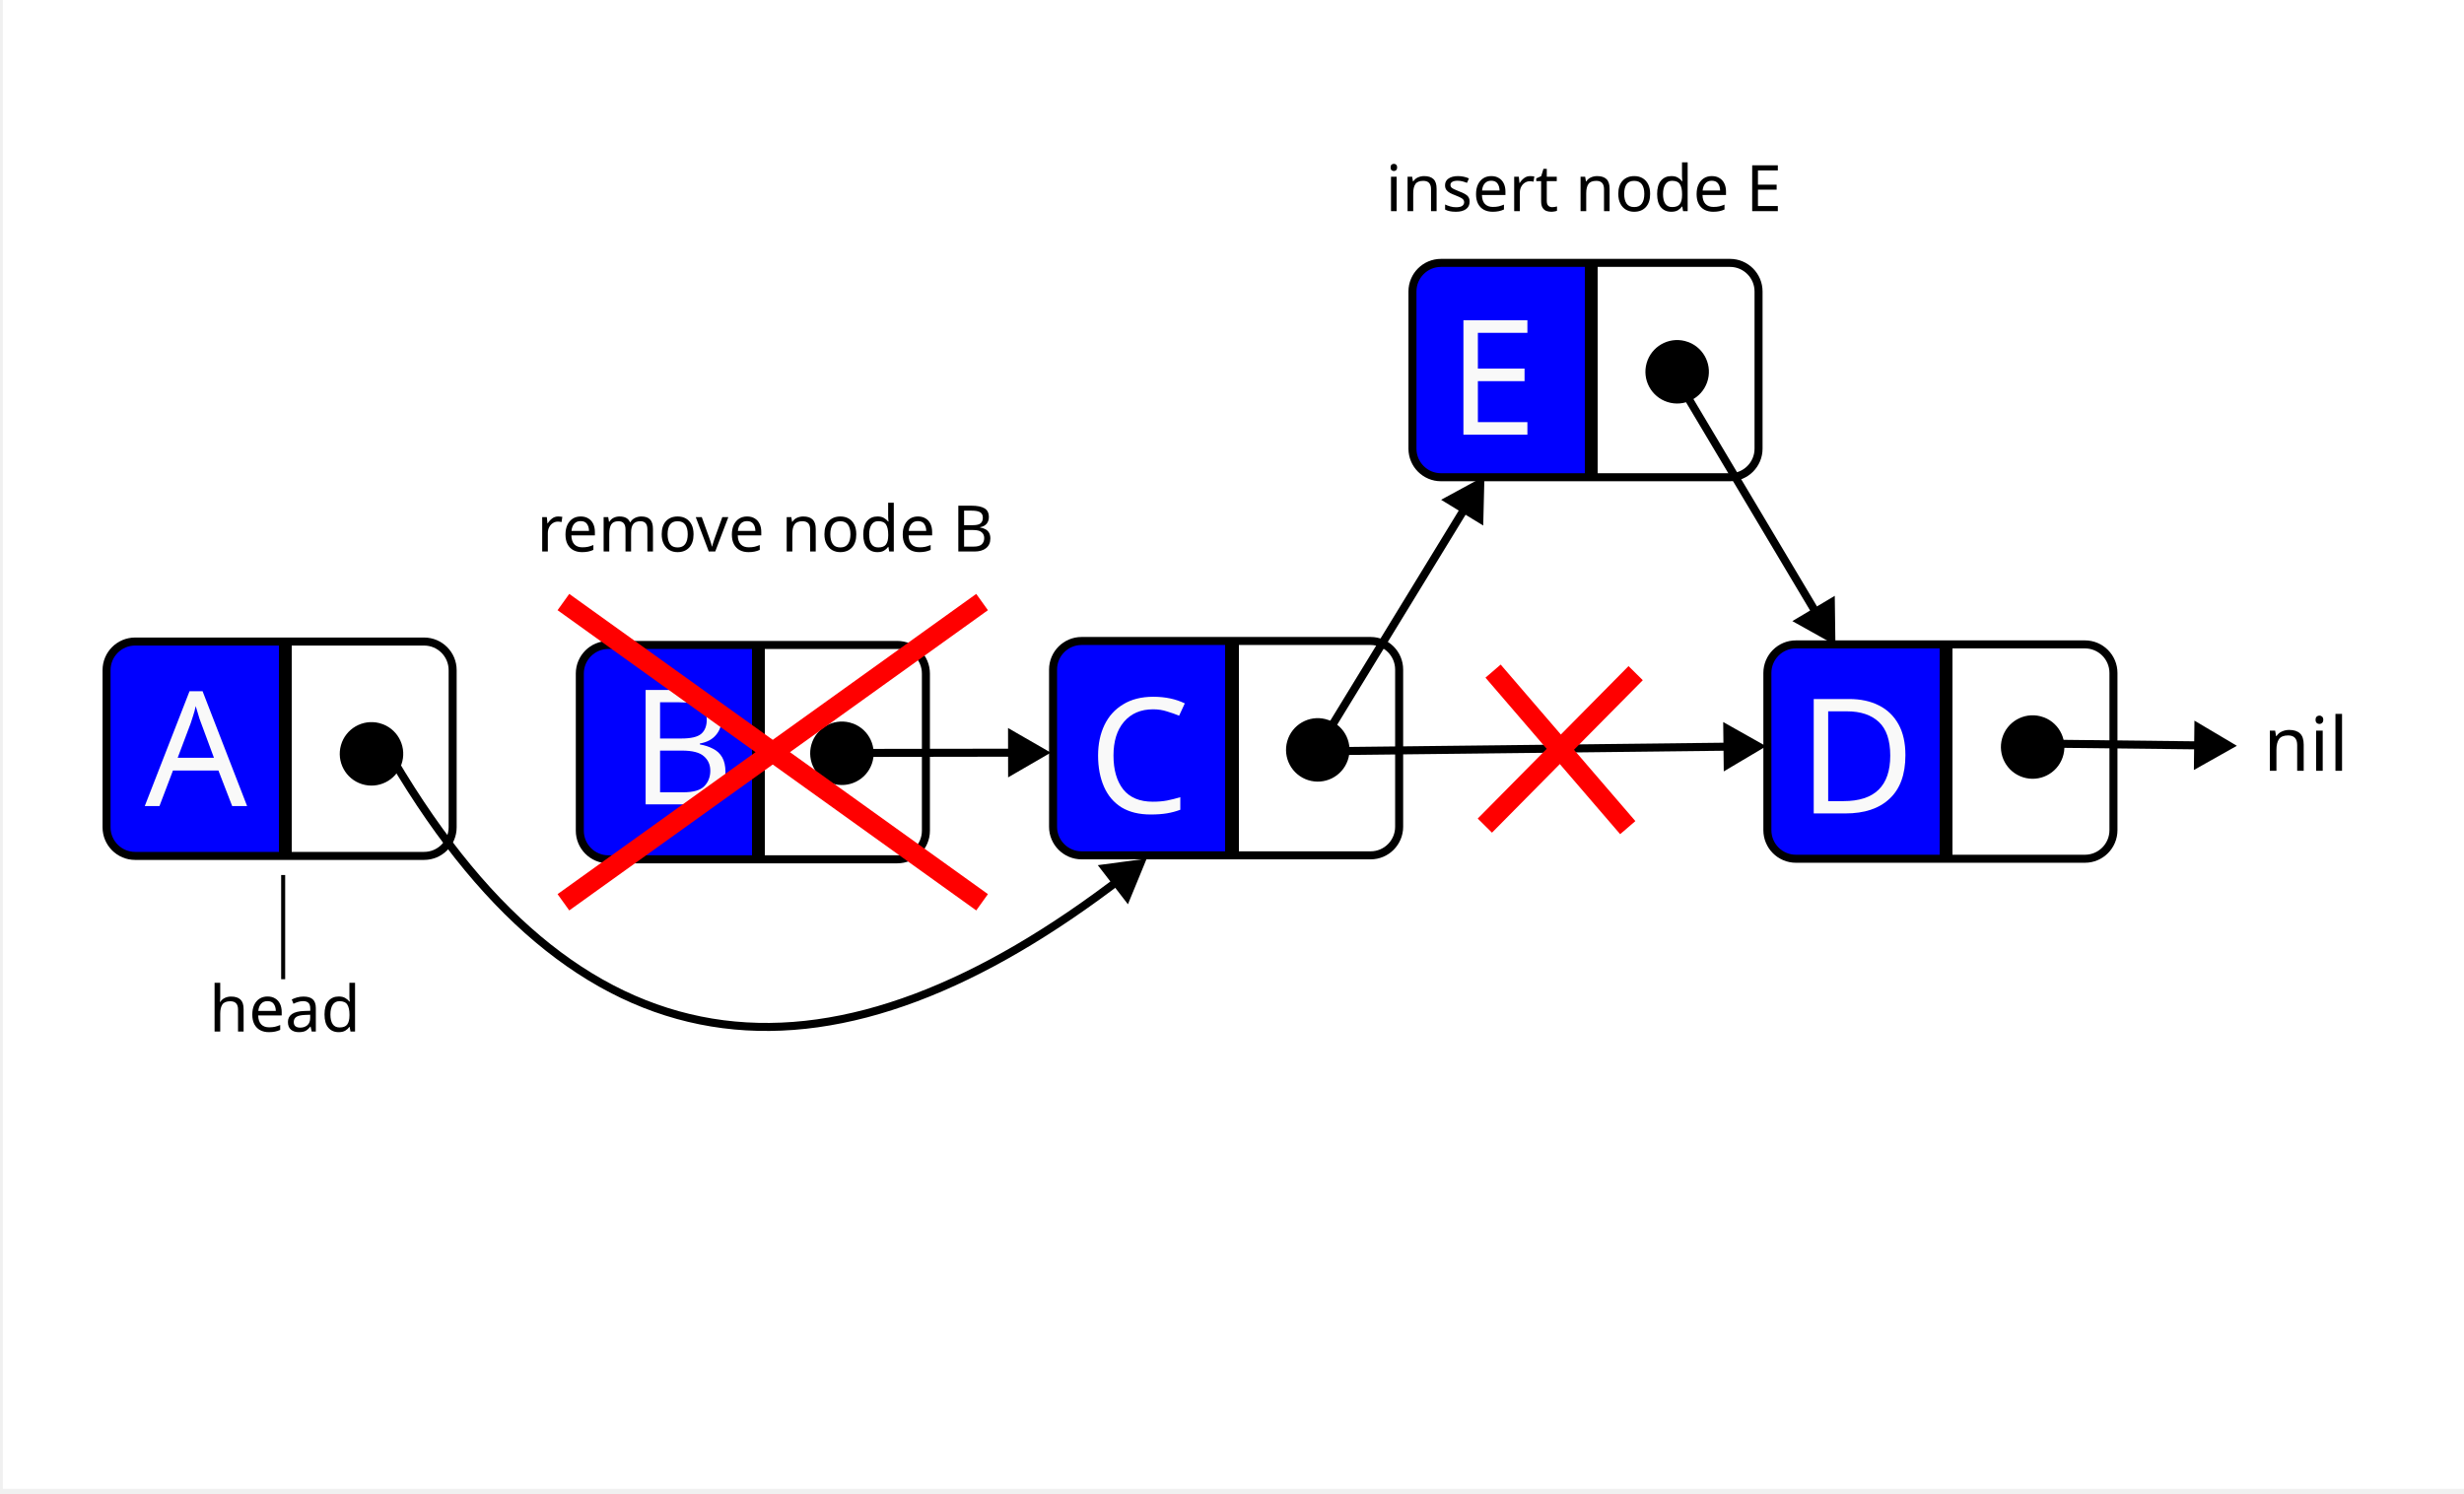
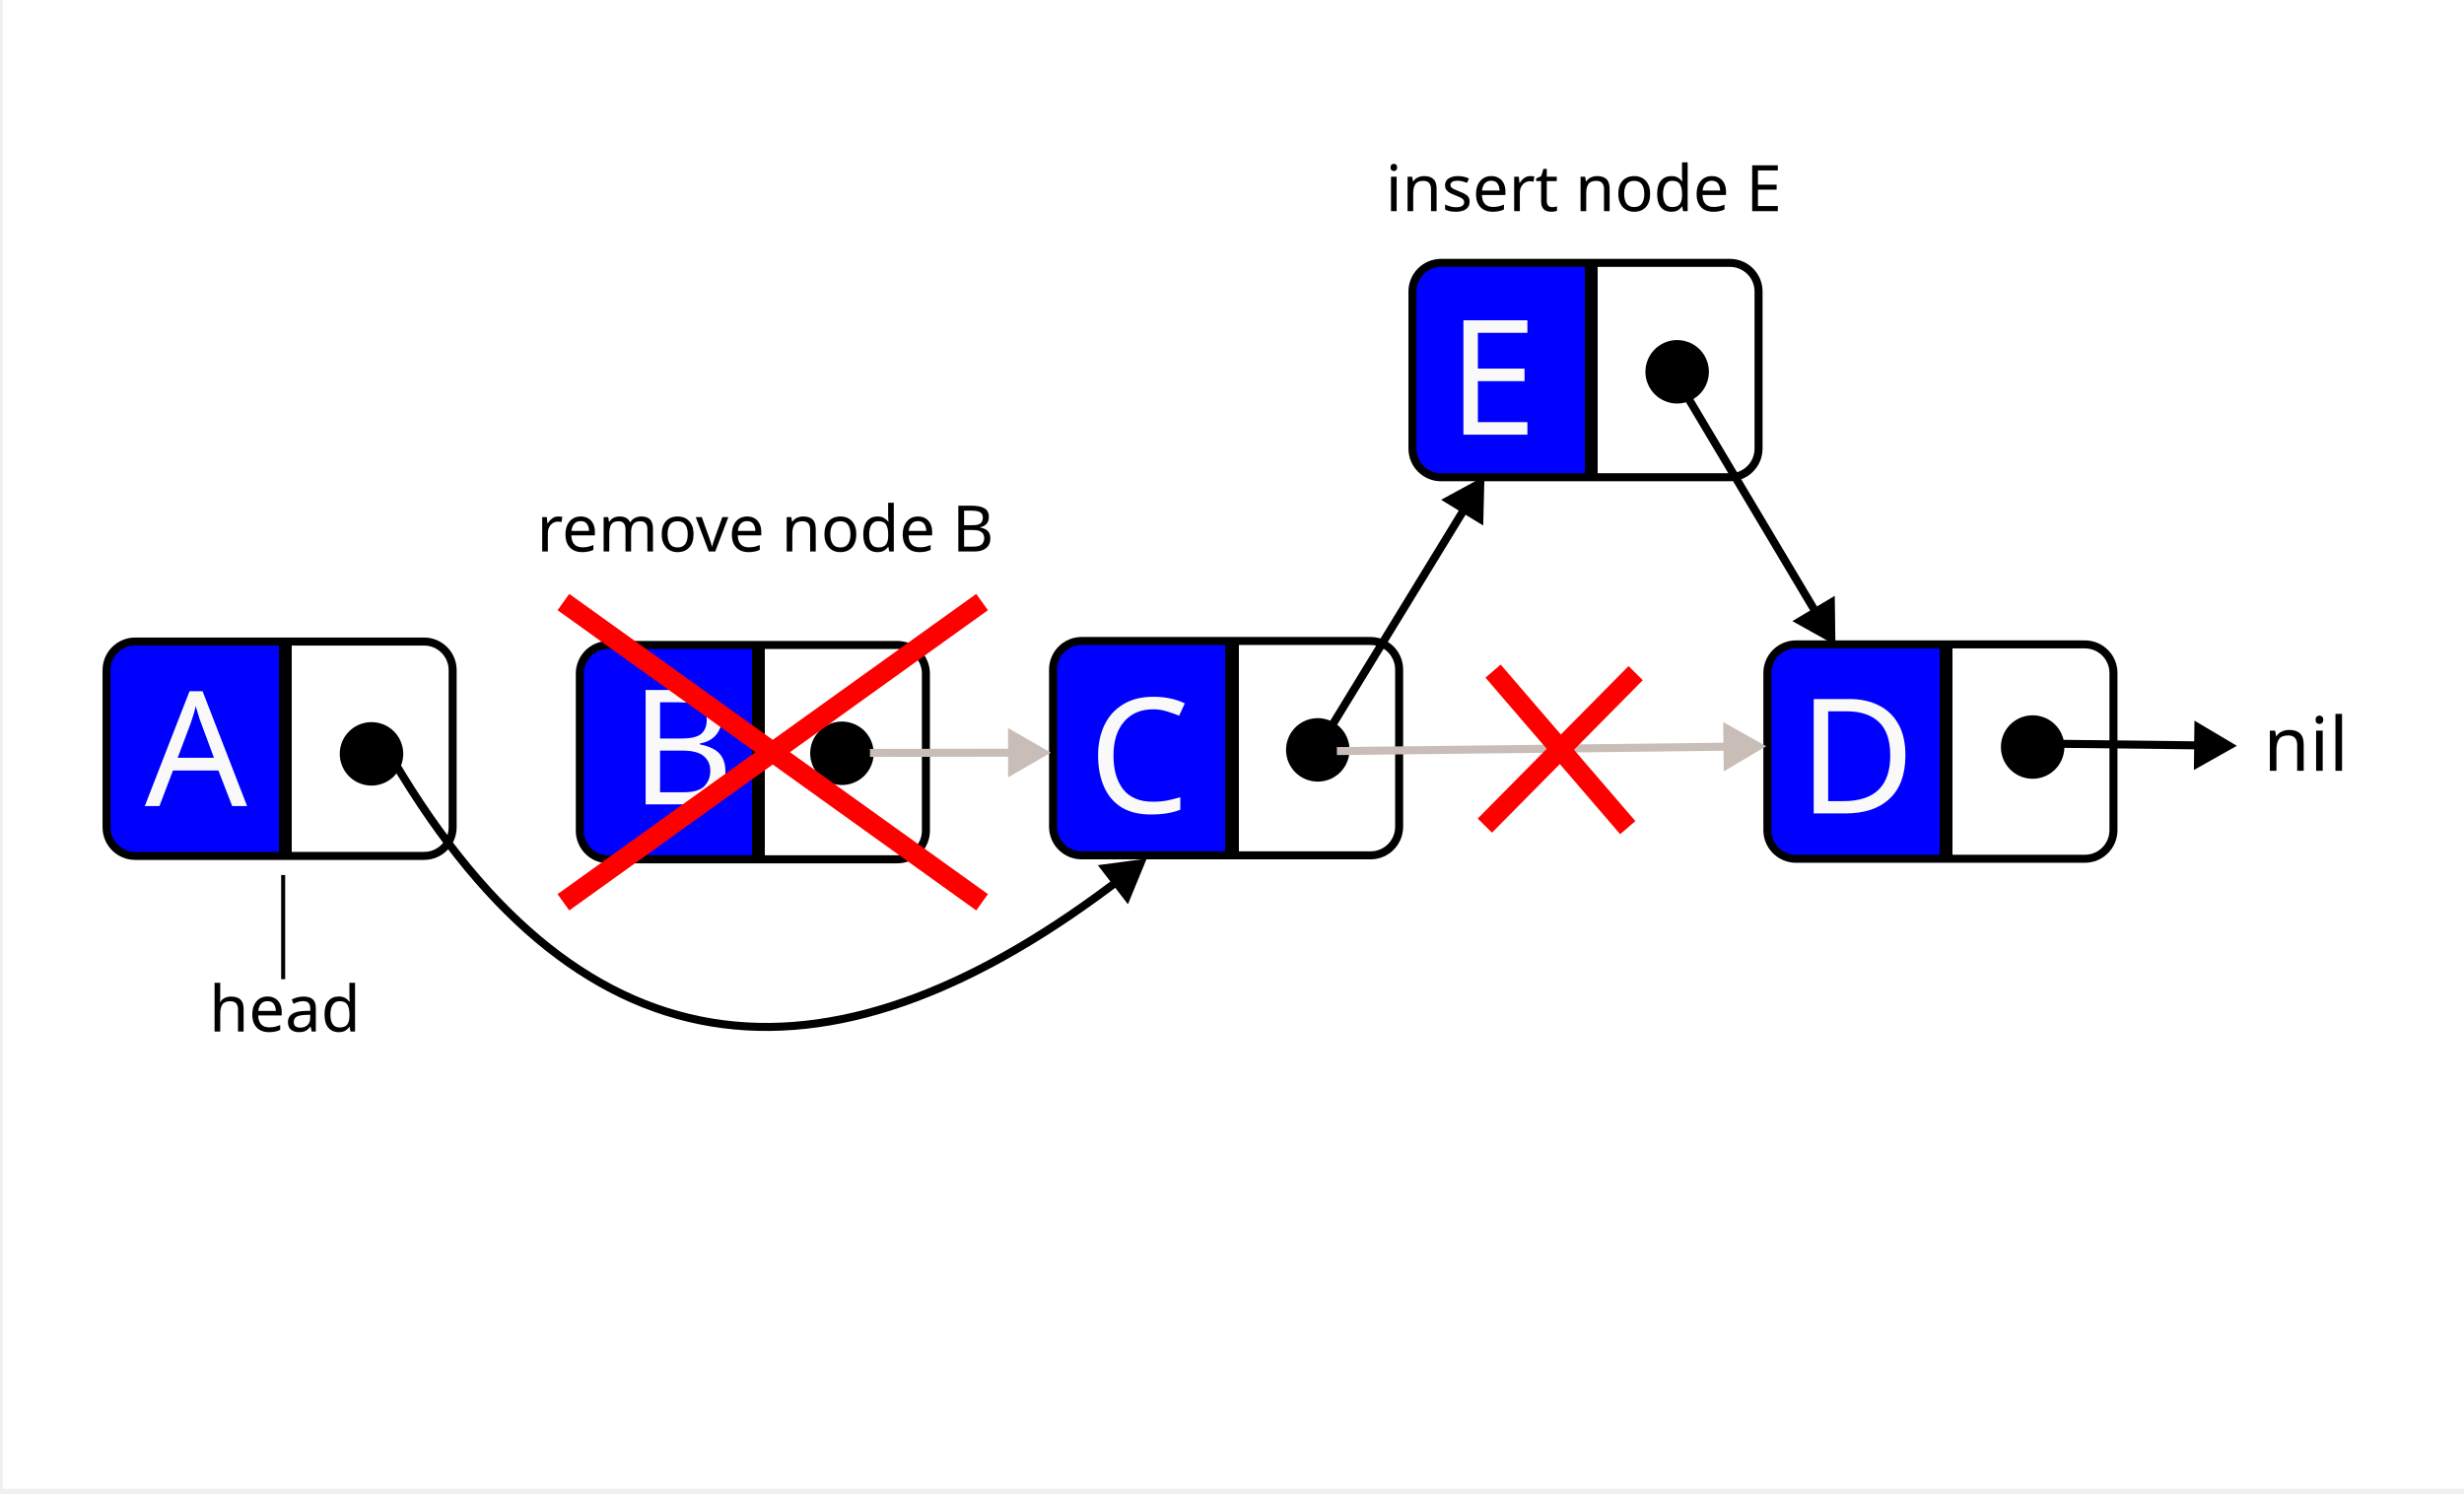
<svg xmlns="http://www.w3.org/2000/svg" xmlns:xlink="http://www.w3.org/1999/xlink" width="614.166" height="372.23" viewBox="0 0 162.498 98.486" version="1.1" id="svg1">
  <defs id="defs1">
    <rect x="610.707" y="153.753" width="73.049" height="46.562" id="rect20" />
    <marker style="overflow:visible" id="Triangle" refX="0" refY="0" orient="auto-start-reverse" markerWidth="1" markerHeight="1" viewBox="0 0 1 1" preserveAspectRatio="xMidYMid">
      <path transform="scale(0.5)" style="fill:context-stroke;fill-rule:evenodd;stroke:context-stroke;stroke-width:1pt" d="M 5.77,0 -2.88,5 V -5 Z" id="path135" />
    </marker>
    <linearGradient id="linearGradient1">
      <stop style="stop-color:#0000ff;stop-opacity:1;" offset="0" id="stop7" />
      <stop style="stop-color:#0000ff;stop-opacity:1;" offset="0.497" id="stop8" />
      <stop style="stop-color:#000000;stop-opacity:1;" offset="0.497" id="stop9" />
      <stop style="stop-color:#000000;stop-opacity:1;" offset="0.535" id="stop10" />
      <stop style="stop-color:#000000;stop-opacity:0;" offset="0.535" id="stop11" />
    </linearGradient>
    <linearGradient id="linearGradient1-1">
      <stop style="stop-color:#0000ff;stop-opacity:1;" offset="0" id="stop4" />
      <stop style="stop-color:#0000ff;stop-opacity:1;" offset="0.497" id="stop1" />
      <stop style="stop-color:#000000;stop-opacity:1;" offset="0.497" id="stop6" />
      <stop style="stop-color:#000000;stop-opacity:1;" offset="0.535" id="stop5" />
      <stop style="stop-color:#000000;stop-opacity:0;" offset="0.535" id="stop2" />
    </linearGradient>
    <color-profile name="Blue" xlink:href="file:///usr/share/color/icc/colord/Bluish.icc" id="color-profile2" />
    <rect x="24.769" y="355.177" width="136.693" height="70.648" id="rect2" />
    <rect x="24.769" y="355.177" width="136.693" height="70.648" id="rect2-7" />
    <rect x="24.769" y="355.177" width="136.693" height="70.648" id="rect2-7-2" />
    <rect x="24.769" y="355.177" width="136.693" height="70.648" id="rect2-7-0" />
    <rect x="24.769" y="355.177" width="136.693" height="70.648" id="rect2-7-26" />
    <rect x="24.769" y="355.177" width="136.693" height="70.648" id="rect2-7-02" />
    <linearGradient xlink:href="#linearGradient1-1" id="linearGradient2" x1="27.872" y1="54.495" x2="51.225" y2="54.495" gradientUnits="userSpaceOnUse" spreadMethod="pad" gradientTransform="translate(0,0.1550698)" />
    <linearGradient xlink:href="#linearGradient1-1" id="linearGradient13" x1="59.083" y1="54.726" x2="82.436" y2="54.726" gradientUnits="userSpaceOnUse" gradientTransform="translate(0,0.1488716)" />
    <linearGradient xlink:href="#linearGradient1-1" id="linearGradient15" x1="90.294" y1="54.495" x2="113.647" y2="54.495" gradientUnits="userSpaceOnUse" gradientTransform="translate(0,0.1175916)" />
    <linearGradient xlink:href="#linearGradient1-1" id="linearGradient17" x1="121.505" y1="54.726" x2="144.858" y2="54.726" gradientUnits="userSpaceOnUse" gradientTransform="translate(15.89695,0.1113934)" />
    <marker style="overflow:visible" id="Triangle-3" refX="0" refY="0" orient="auto-start-reverse" markerWidth="1" markerHeight="1" viewBox="0 0 1 1" preserveAspectRatio="xMidYMid">
      <path transform="scale(0.5)" style="fill:context-stroke;fill-rule:evenodd;stroke:context-stroke;stroke-width:1pt" d="M 5.77,0 -2.88,5 V -5 Z" id="path135-6" />
    </marker>
    <marker style="overflow:visible" id="Triangle-1" refX="0" refY="0" orient="auto-start-reverse" markerWidth="1" markerHeight="1" viewBox="0 0 1 1" preserveAspectRatio="xMidYMid">
      <path transform="scale(0.5)" style="fill:context-stroke;fill-rule:evenodd;stroke:context-stroke;stroke-width:1pt" d="M 5.77,0 -2.88,5 V -5 Z" id="path135-8" />
    </marker>
    <marker style="overflow:visible" id="Triangle-2" refX="0" refY="0" orient="auto-start-reverse" markerWidth="1" markerHeight="1" viewBox="0 0 1 1" preserveAspectRatio="xMidYMid">
      <path transform="scale(0.5)" style="fill:context-stroke;fill-rule:evenodd;stroke:context-stroke;stroke-width:1pt" d="M 5.77,0 -2.88,5 V -5 Z" id="path135-3" />
    </marker>
    <rect x="610.707" y="153.753" width="73.049" height="46.562" id="rect20-2" />
    <rect x="610.707" y="153.753" width="155.197" height="36.129" id="rect20-2-3" />
    <rect x="610.707" y="153.753" width="73.049" height="46.562" id="rect20-2-7" />
    <linearGradient xlink:href="#linearGradient1-1" id="linearGradient3" gradientUnits="userSpaceOnUse" gradientTransform="translate(23.70129,-24.82018)" x1="90.294" y1="54.495" x2="113.647" y2="54.495" />
    <marker style="overflow:visible" id="Triangle-3-6" refX="0" refY="0" orient="auto-start-reverse" markerWidth="1" markerHeight="1" viewBox="0 0 1 1" preserveAspectRatio="xMidYMid">
      <path transform="scale(0.5)" style="fill:context-stroke;fill-rule:evenodd;stroke:context-stroke;stroke-width:1pt" d="M 5.77,0 -2.88,5 V -5 Z" id="path135-6-1" />
    </marker>
    <marker style="overflow:visible" id="Triangle-3-0" refX="0" refY="0" orient="auto-start-reverse" markerWidth="1" markerHeight="1" viewBox="0 0 1 1" preserveAspectRatio="xMidYMid">
      <path transform="scale(0.5)" style="fill:context-stroke;fill-rule:evenodd;stroke:context-stroke;stroke-width:1pt" d="M 5.77,0 -2.88,5 V -5 Z" id="path135-6-2" />
    </marker>
    <rect x="610.707" y="153.753" width="155.197" height="36.129" id="rect20-2-3-4" />
  </defs>
  <g id="layer1" transform="translate(-21.10966,-5.266914)">
    <rect style="fill:#ffffff;stroke:none;stroke-width:2.002" id="rect3" width="162.498" height="98.382" x="21.297" y="5.08" />
    <rect style="fill:url(#linearGradient15);stroke:#000000;stroke-width:0.529;stroke-dasharray:none" id="rect37-9-8-3-5-5" width="22.824" height="14.138" x="90.558" y="47.544" rx="1.882" ry="1.886" />
    <rect style="fill:url(#linearGradient17);stroke:#000000;stroke-width:0.529;stroke-dasharray:none" id="rect37-9-8-3-5-5-6" width="22.824" height="14.138" x="137.666" y="47.769" rx="1.882" ry="1.886" />
    <rect style="fill:url(#linearGradient13);stroke:#000000;stroke-width:0.529;stroke-dasharray:none" id="rect37-9-8-3-5-5-1" width="22.824" height="14.138" x="59.348" y="47.806" rx="1.882" ry="1.886" />
    <text xml:space="preserve" style="font-style:normal;font-weight:normal;font-size:10.583px;line-height:1.25;font-family:sans-serif;fill:#000000;fill-opacity:1;stroke:none;stroke-width:0.265" x="62.655" y="58.321" id="text37-3-4-2-4-4">
      <tspan id="tspan37-1-5-0-7-7" style="fill:#f9f9f9;stroke-width:0.265" x="62.655" y="58.321">B</tspan>
    </text>
    <rect style="opacity:1;fill:url(#linearGradient2);fill-rule:nonzero;stroke:#000000;stroke-width:0.529;stroke-dasharray:none" id="rect37-9-8-3-5-5-8" width="22.824" height="14.138" x="28.137" y="47.581" rx="1.882" ry="1.886" />
    <text xml:space="preserve" style="font-style:normal;font-weight:normal;font-size:10.583px;line-height:1.25;font-family:sans-serif;fill:#000000;fill-opacity:1;stroke:none;stroke-width:0.265" x="30.657" y="58.433" id="text37-3-4-2-4-4-7">
      <tspan id="tspan37-1-5-0-7-7-9" style="fill:#f9f9f9;stroke-width:0.265" x="30.657" y="58.433">A</tspan>
    </text>
    <text xml:space="preserve" style="font-style:normal;font-weight:normal;font-size:10.583px;line-height:1.25;font-family:sans-serif;fill:#000000;fill-opacity:1;stroke:none;stroke-width:0.265" x="92.886" y="58.878" id="text37-3-4-2-4-4-3">
      <tspan id="tspan37-1-5-0-7-7-5" style="fill:#f9f9f9;stroke-width:0.265" x="92.886" y="58.878">C</tspan>
    </text>
    <text xml:space="preserve" style="font-style:normal;font-weight:normal;font-size:10.583px;line-height:1.25;font-family:sans-serif;fill:#000000;fill-opacity:1;stroke:none;stroke-width:0.265" x="139.693" y="58.92" id="text37-3-4-2-4-4-2">
      <tspan id="tspan37-1-5-0-7-7-7" style="fill:#f9f9f9;stroke-width:0.265" x="139.693" y="58.92">D</tspan>
    </text>
    <path style="opacity:1;fill:#000000;fill-rule:nonzero;stroke:none;stroke-width:0.609;stroke-dasharray:none" id="path19" d="m 46.369,53.037 a 2.093,2.093 0 0 1 1.214,2.649 2.093,2.093 0 0 1 -2.609,1.297 2.093,2.093 0 0 1 -1.378,-2.567 2.093,2.093 0 0 1 2.522,-1.458" />
    <path style="fill:#000000;fill-rule:nonzero;stroke:none;stroke-width:0.609;stroke-dasharray:none" id="path19-5" d="m 77.393,52.999 a 2.093,2.093 0 0 1 1.214,2.649 2.093,2.093 0 0 1 -2.609,1.297 2.093,2.093 0 0 1 -1.378,-2.567 2.093,2.093 0 0 1 2.522,-1.458" />
    <path style="fill:#000000;fill-rule:nonzero;stroke:none;stroke-width:0.609;stroke-dasharray:none" id="path19-2" d="m 108.775,52.775 a 2.093,2.093 0 0 1 1.214,2.649 2.093,2.093 0 0 1 -2.609,1.297 2.093,2.093 0 0 1 -1.378,-2.567 2.093,2.093 0 0 1 2.522,-1.458" />
    <rect style="fill:url(#linearGradient3);stroke:#000000;stroke-width:0.529;stroke-dasharray:none" id="rect37-9-8-3-5-5-9" width="22.824" height="14.138" x="114.26" y="22.606" rx="1.882" ry="1.886" />
    <text xml:space="preserve" style="font-style:normal;font-weight:normal;font-size:10.583px;line-height:1.25;font-family:sans-serif;fill:#000000;fill-opacity:1;stroke:none;stroke-width:0.265" x="116.588" y="33.94" id="text37-3-4-2-4-4-3-3">
      <tspan id="tspan37-1-5-0-7-7-5-6" style="fill:#f9f9f9;stroke-width:0.265" x="116.588" y="33.94">E</tspan>
    </text>
    <path style="fill:#000000;fill-rule:nonzero;stroke:none;stroke-width:0.609;stroke-dasharray:none" id="path19-2-0" d="m 132.476,27.837 a 2.093,2.093 0 0 1 1.214,2.649 2.093,2.093 0 0 1 -2.609,1.297 2.093,2.093 0 0 1 -1.378,-2.567 2.093,2.093 0 0 1 2.522,-1.458" />
    <path style="fill:#000000;fill-rule:nonzero;stroke:none;stroke-width:0.609;stroke-dasharray:none" id="path19-7" d="m 155.92,52.587 a 2.093,2.093 0 0 1 1.214,2.649 2.093,2.093 0 0 1 -2.609,1.297 2.093,2.093 0 0 1 -1.378,-2.567 2.093,2.093 0 0 1 2.522,-1.458" />
-     <path style="fill:none;stroke:#000000;stroke-width:0.529;stroke-linecap:butt;stroke-linejoin:miter;stroke-miterlimit:4.3;stroke-dasharray:none;stroke-opacity:1;marker-end:url(#Triangle)" d="m 78.486,54.926 10.043,-0.015" id="path20" />
+     <path style="fill:none;stroke:#c8beb7;stroke-width:0.529;stroke-linecap:butt;stroke-linejoin:miter;stroke-miterlimit:4.3;stroke-dasharray:none;stroke-opacity:1;marker-end:url(#Triangle)" d="m 78.486,54.926 10.043,-0.015" id="path20" />
    <path style="fill:none;stroke:#000000;stroke-width:0.529;stroke-linecap:butt;stroke-linejoin:miter;stroke-miterlimit:4.3;stroke-dasharray:none;stroke-opacity:1;marker-end:url(#Triangle-3)" d="m 108.888,53.227 9.139,-14.948" id="path20-6" />
-     <path style="fill:none;stroke:#000000;stroke-width:0.529;stroke-linecap:butt;stroke-linejoin:miter;stroke-miterlimit:4.3;stroke-dasharray:none;stroke-opacity:1;marker-end:url(#Triangle-3-0)" d="m 109.277,54.805 26.432,-0.297" id="path20-6-75" />
+     <path style="fill:none;stroke:#c8beb7;stroke-width:0.529;stroke-linecap:butt;stroke-linejoin:miter;stroke-miterlimit:4.3;stroke-dasharray:none;stroke-opacity:1;marker-end:url(#Triangle-3-0)" d="m 109.277,54.805 26.432,-0.297" id="path20-6-75" />
    <path style="fill:none;stroke:#000000;stroke-width:0.529;stroke-linecap:butt;stroke-linejoin:miter;stroke-miterlimit:4.3;stroke-dasharray:none;stroke-opacity:1;marker-end:url(#Triangle-3-6)" d="m 131.977,30.74 9.215,15.465" id="path20-6-7" />
    <path style="fill:none;stroke:#000000;stroke-width:0.529;stroke-linecap:butt;stroke-linejoin:miter;stroke-miterlimit:4.3;stroke-dasharray:none;stroke-opacity:1;marker-end:url(#Triangle-1)" d="m 156.752,54.323 9.998,0.113" id="path20-9" />
    <path style="fill:none;stroke:#000000;stroke-width:0.529;stroke-linecap:butt;stroke-linejoin:miter;stroke-miterlimit:4.3;stroke-dasharray:none;stroke-opacity:1;marker-end:url(#Triangle-2)" d="m 46.996,55.33 c 12.789,21.721 29.271,22.348 48.249,7.717" id="path20-5" />
    <text xml:space="preserve" transform="matrix(0.2645833,0,0,0.2645833,8.799384,11.05602)" id="text20" style="font-style:normal;font-weight:normal;font-size:18.667px;line-height:1.25;font-family:sans-serif;white-space:pre;shape-inside:url(#rect20);display:inline;fill:#000000;fill-opacity:1;stroke:none">
      <tspan x="610.707" y="170.268" id="tspan6">nil</tspan>
    </text>
    <text xml:space="preserve" transform="matrix(0.2645833,0,0,0.2645833,-126.6817,28.87805)" id="text20-9-3" style="font-style:normal;font-weight:normal;font-size:16px;line-height:1.25;font-family:sans-serif;white-space:pre;shape-inside:url(#rect20-2-7);display:inline;fill:#000000;fill-opacity:1;stroke:none">
      <tspan x="610.707" y="167.908" id="tspan7">head</tspan>
    </text>
    <text xml:space="preserve" transform="matrix(0.2645833,0,0,0.2645833,-105.0758,-2.782442)" id="text20-9-9" style="font-style:normal;font-weight:normal;font-size:16px;line-height:1.25;font-family:sans-serif;white-space:pre;shape-inside:url(#rect20-2-3);display:inline;fill:#000000;fill-opacity:1;stroke:none">
      <tspan x="610.707" y="167.908" id="tspan8">remove node B
</tspan>
    </text>
    <text xml:space="preserve" transform="matrix(0.2645833,0,0,0.2645833,-49.09748,-25.23249)" id="text20-9-9-8" style="font-style:normal;font-weight:normal;font-size:16px;line-height:1.25;font-family:sans-serif;white-space:pre;shape-inside:url(#rect20-2-3-4);display:inline;fill:#000000;fill-opacity:1;stroke:none">
      <tspan x="610.707" y="167.908" id="tspan9">insert node E
</tspan>
    </text>
    <path style="fill:none;stroke:#000000;stroke-width:0.265px;stroke-linecap:butt;stroke-linejoin:miter;stroke-opacity:1" d="M 39.784,69.852 V 62.98" id="path1" />
    <path style="fill:none;stroke:#ff0000;stroke-width:1.323;stroke-linecap:butt;stroke-linejoin:miter;stroke-dasharray:none;stroke-opacity:1" d="m 119.576,49.531 8.883,10.324" id="path3" />
    <path style="fill:none;stroke:#ff0000;stroke-width:1.323;stroke-linecap:butt;stroke-linejoin:miter;stroke-dasharray:none;stroke-opacity:1" d="m 128.98,49.665 -9.946,10.056" id="path3-8" />
    <path style="fill:none;stroke:#ff0000;stroke-width:1.323;stroke-linecap:butt;stroke-linejoin:miter;stroke-dasharray:none;stroke-opacity:1" d="M 85.877,44.976 58.266,64.778" id="path3-8-6" />
    <path style="fill:none;stroke:#ff0000;stroke-width:1.323;stroke-linecap:butt;stroke-linejoin:miter;stroke-dasharray:none;stroke-opacity:1" d="M 58.266,44.976 85.877,64.778" id="path3-8-6-3" />
  </g>
</svg>
